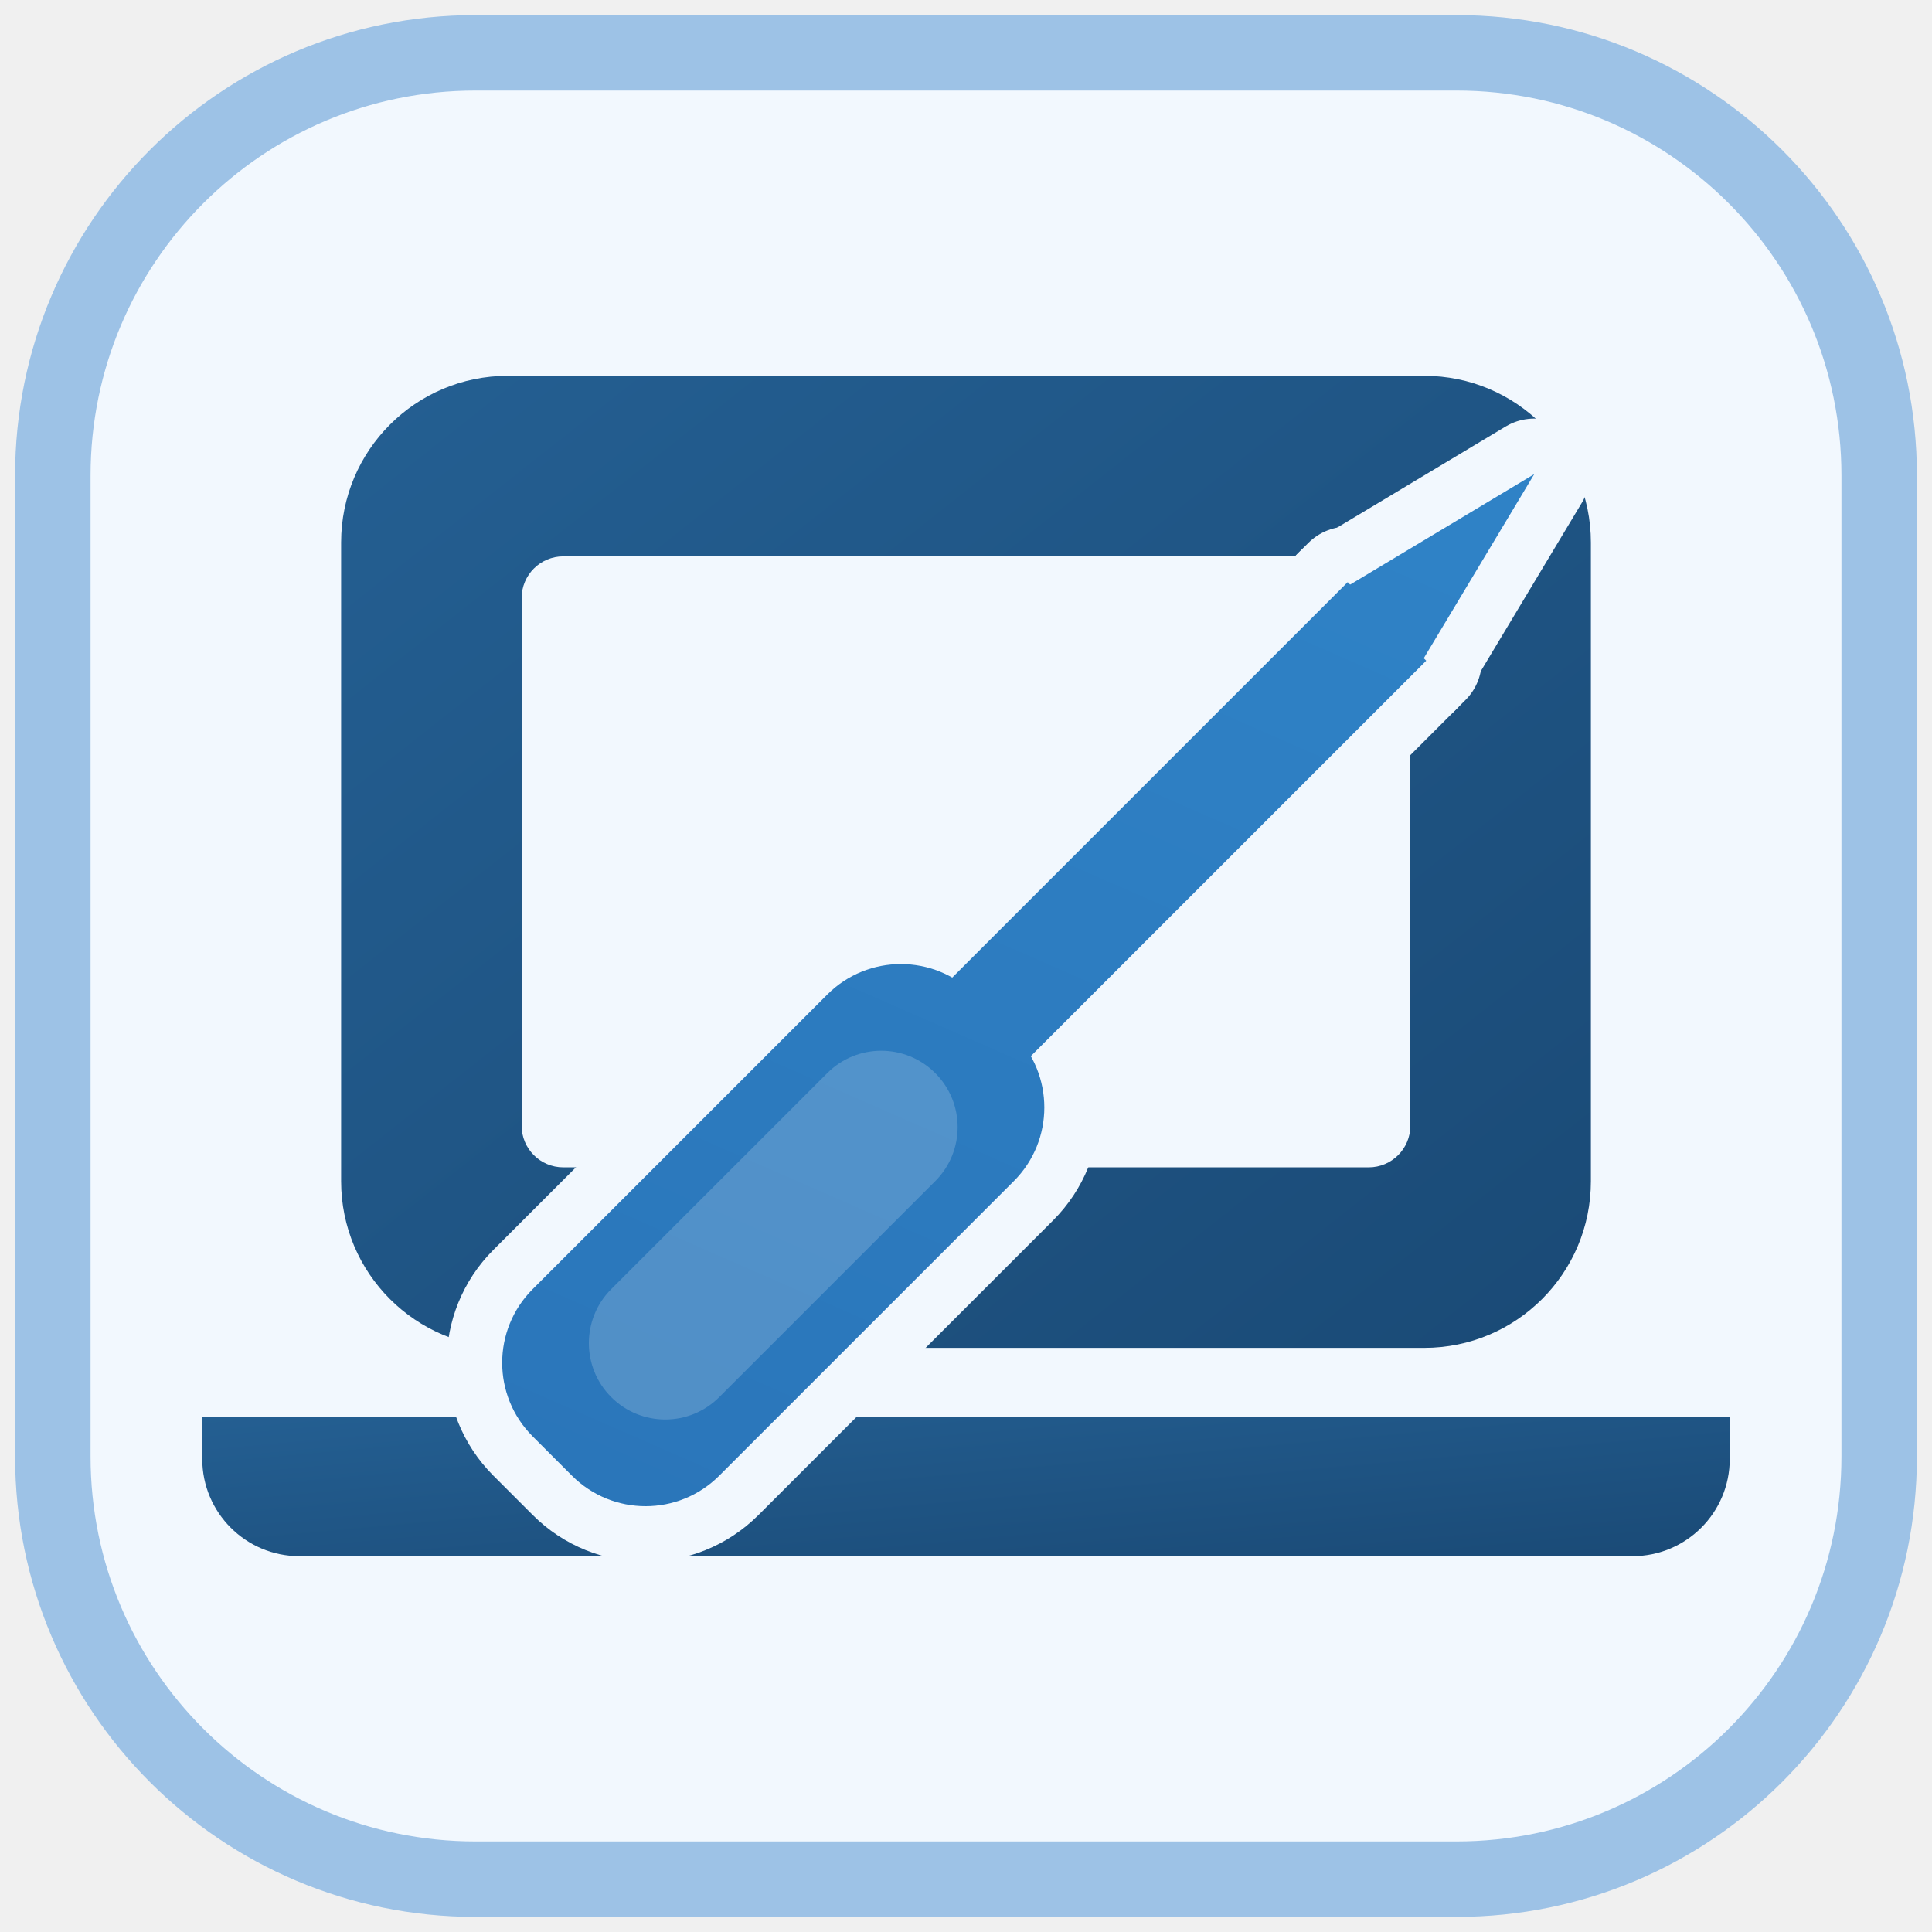
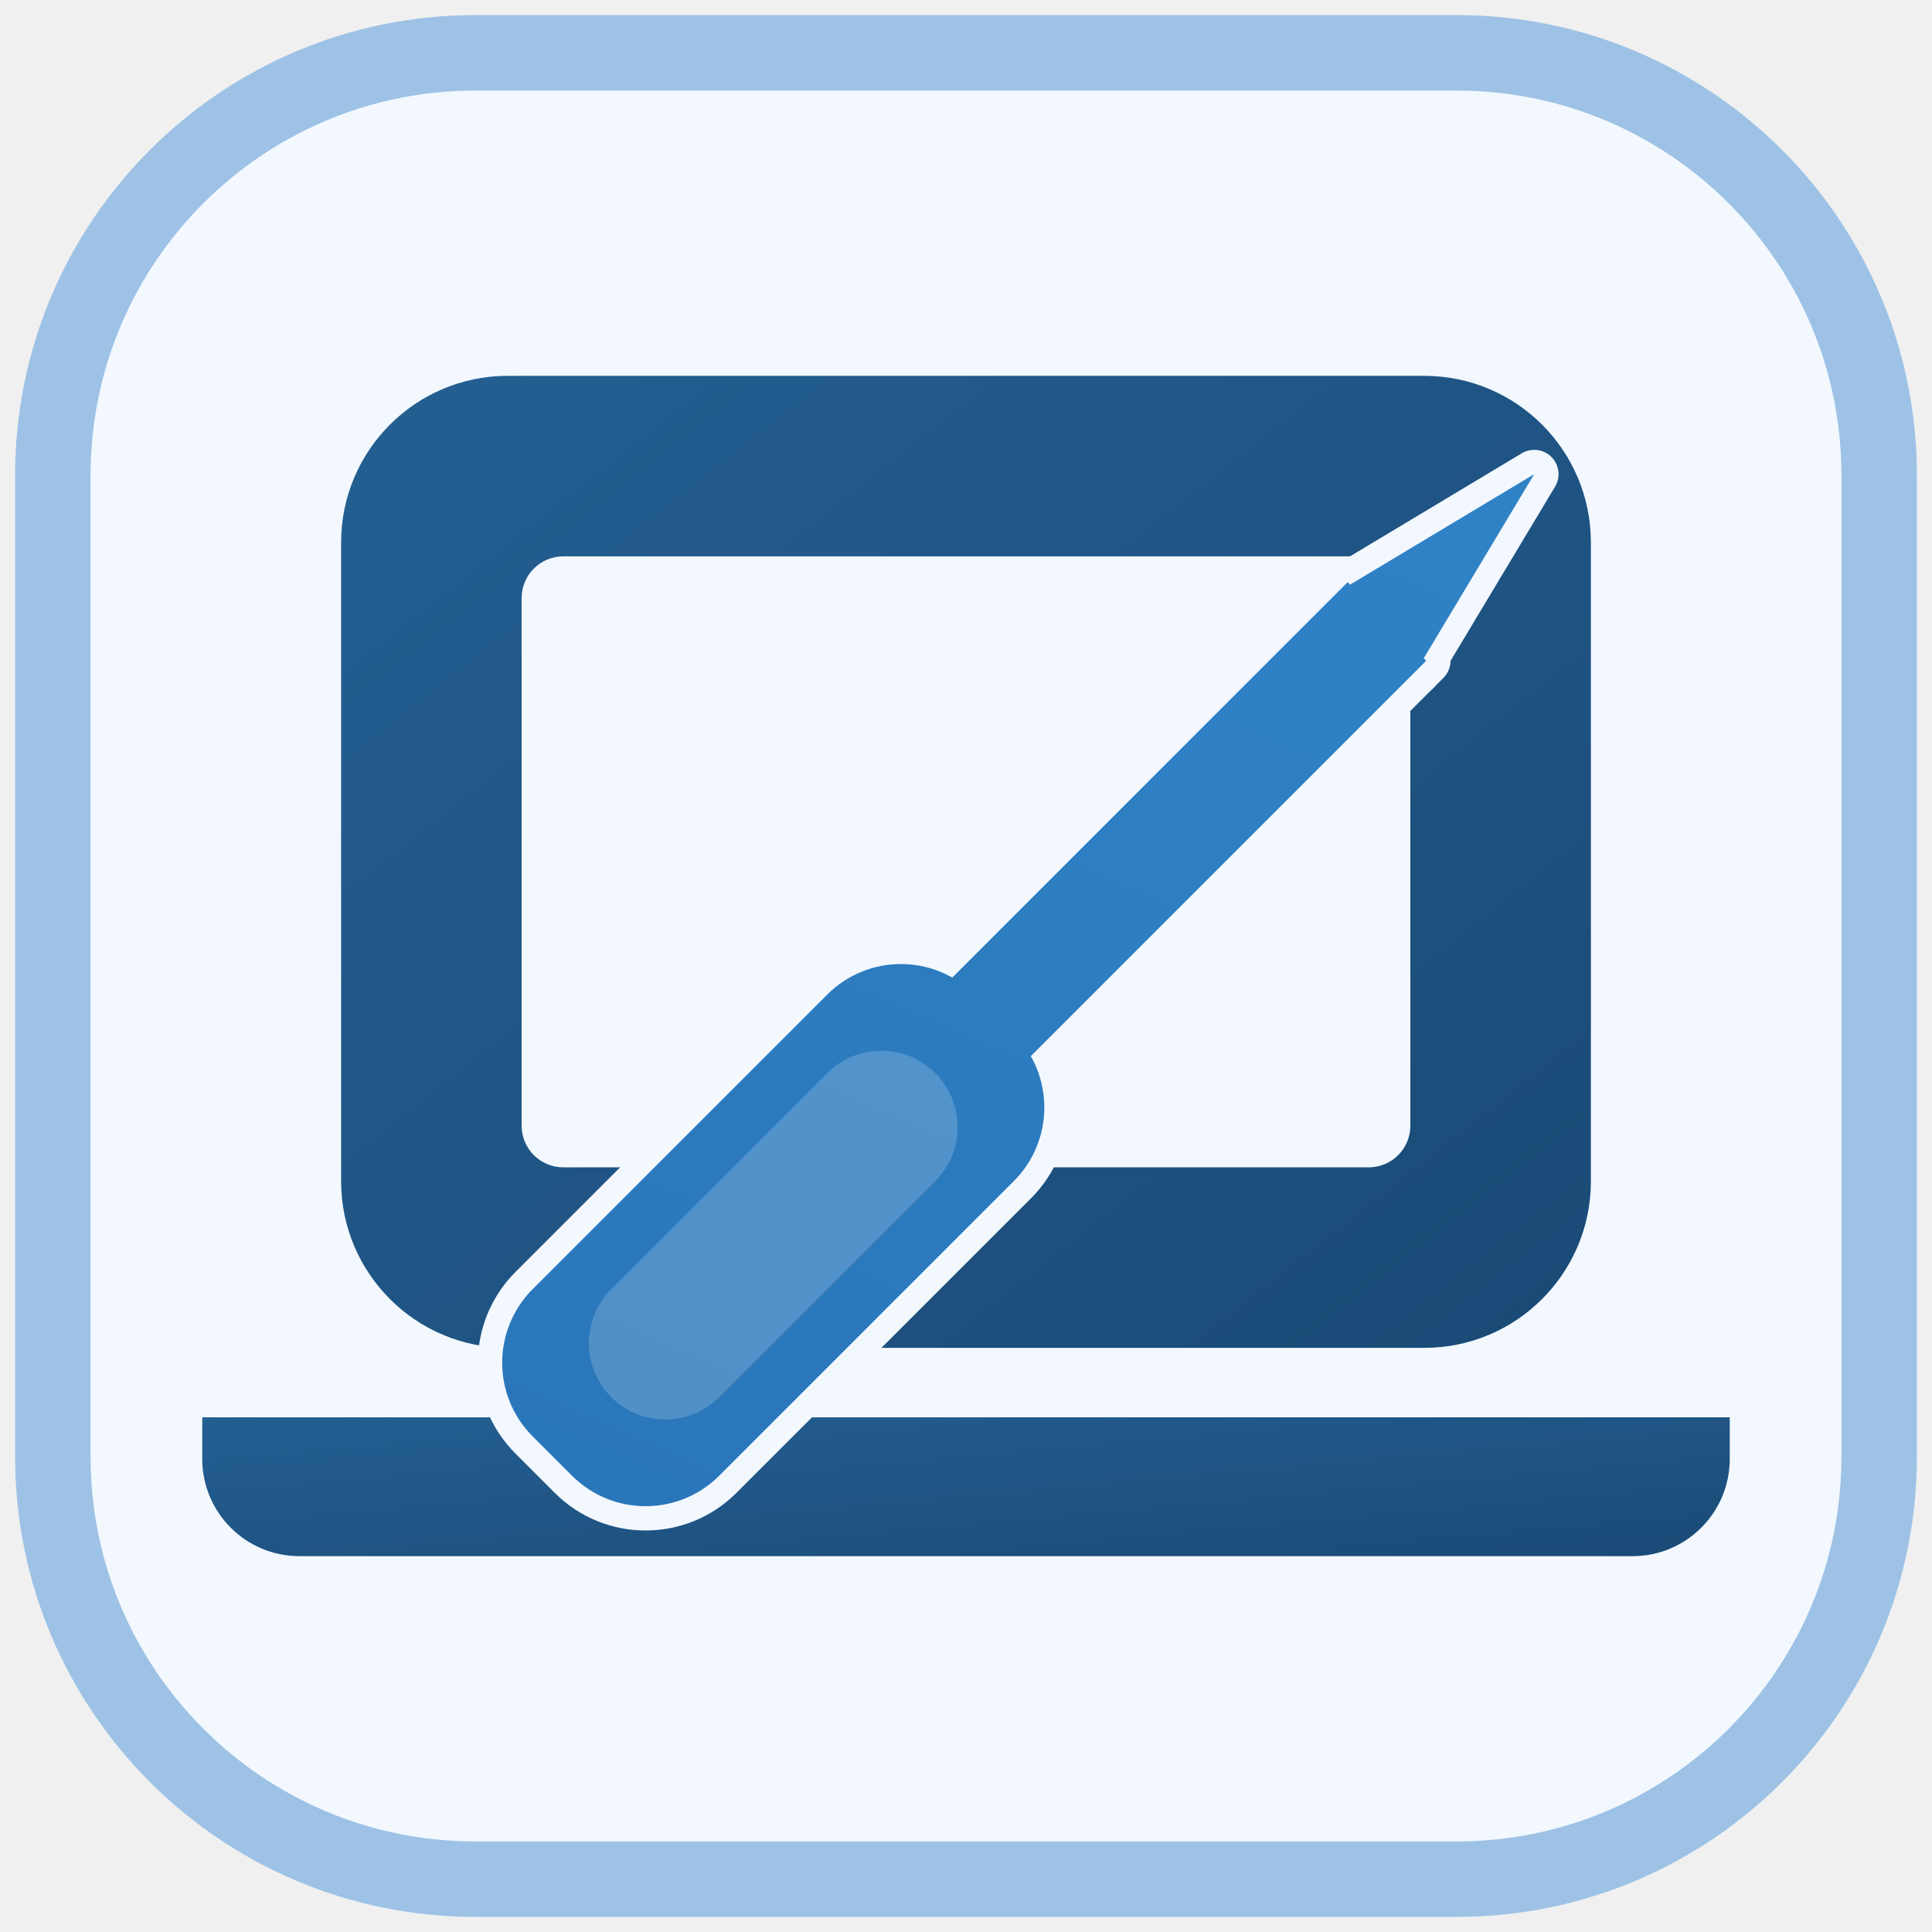
<svg xmlns="http://www.w3.org/2000/svg" viewBox="0 0 256 256">
  <defs>
    <linearGradient id="teal" x1="0%" y1="0%" x2="100%" y2="100%">
      <stop offset="0%" stop-color="#245F92" />
      <stop offset="100%" stop-color="#1A4A76" />
    </linearGradient>
    <linearGradient id="blue" gradientUnits="userSpaceOnUse" x1="-34" y1="-34" x2="34" y2="140">
      <stop offset="0%" stop-color="#2F82C6" />
      <stop offset="100%" stop-color="#2A75B9" />
    </linearGradient>
    <g id="wrench" transform="translate(166 92) rotate(45)">
      <path d="M-8 -30 L0 -62 L8 -30 Z" />
      <rect x="-8" y="-32" width="16" height="82" />
      <rect x="-19" y="48" width="38" height="90" rx="15" />
      <rect x="-11" y="60" width="22" height="66" rx="11" fill="#fff" fill-opacity=".18" />
    </g>
    <mask id="gap" maskUnits="userSpaceOnUse" x="0" y="0" width="256" height="256">
      <rect width="256" height="256" fill="#fff" />
-       <use href="#wrench" fill="#000" stroke="#000" stroke-width="16" stroke-linejoin="round" />
+       <use href="#wrench" fill="#000" stroke="#000" stroke-width="7" stroke-linejoin="round" />
    </mask>
  </defs>
  <rect x="7" y="7" width="242" height="242" rx="56" fill="#F2F8FE" stroke="#9DC2E6" stroke-width="10" />
  <g transform="translate(128 128) scale(0.92) translate(-128 -128)">
    <g transform="translate(0 9)">
      <g mask="url(#gap)" fill="url(#teal)">
        <path fill-rule="evenodd" d="M62 34 H194 a24 24 0 0 1 24 24 V150 a24 24 0 0 1 -24 24 H62 a24 24 0 0 1 -24 -24 V58 a24 24 0 0 1 24 -24 Z M70 60 a6 6 0 0 0 -6 6 V142 a6 6 0 0 0 6 6 H186 a6 6 0 0 0 6 -6 V66 a6 6 0 0 0 -6 -6 Z" />
        <path d="M18 184 H238 V190 a14 14 0 0 1 -14 14 H32 a14 14 0 0 1 -14 -14 Z" />
      </g>
      <use href="#wrench" fill="url(#blue)" />
    </g>
  </g>
</svg>
